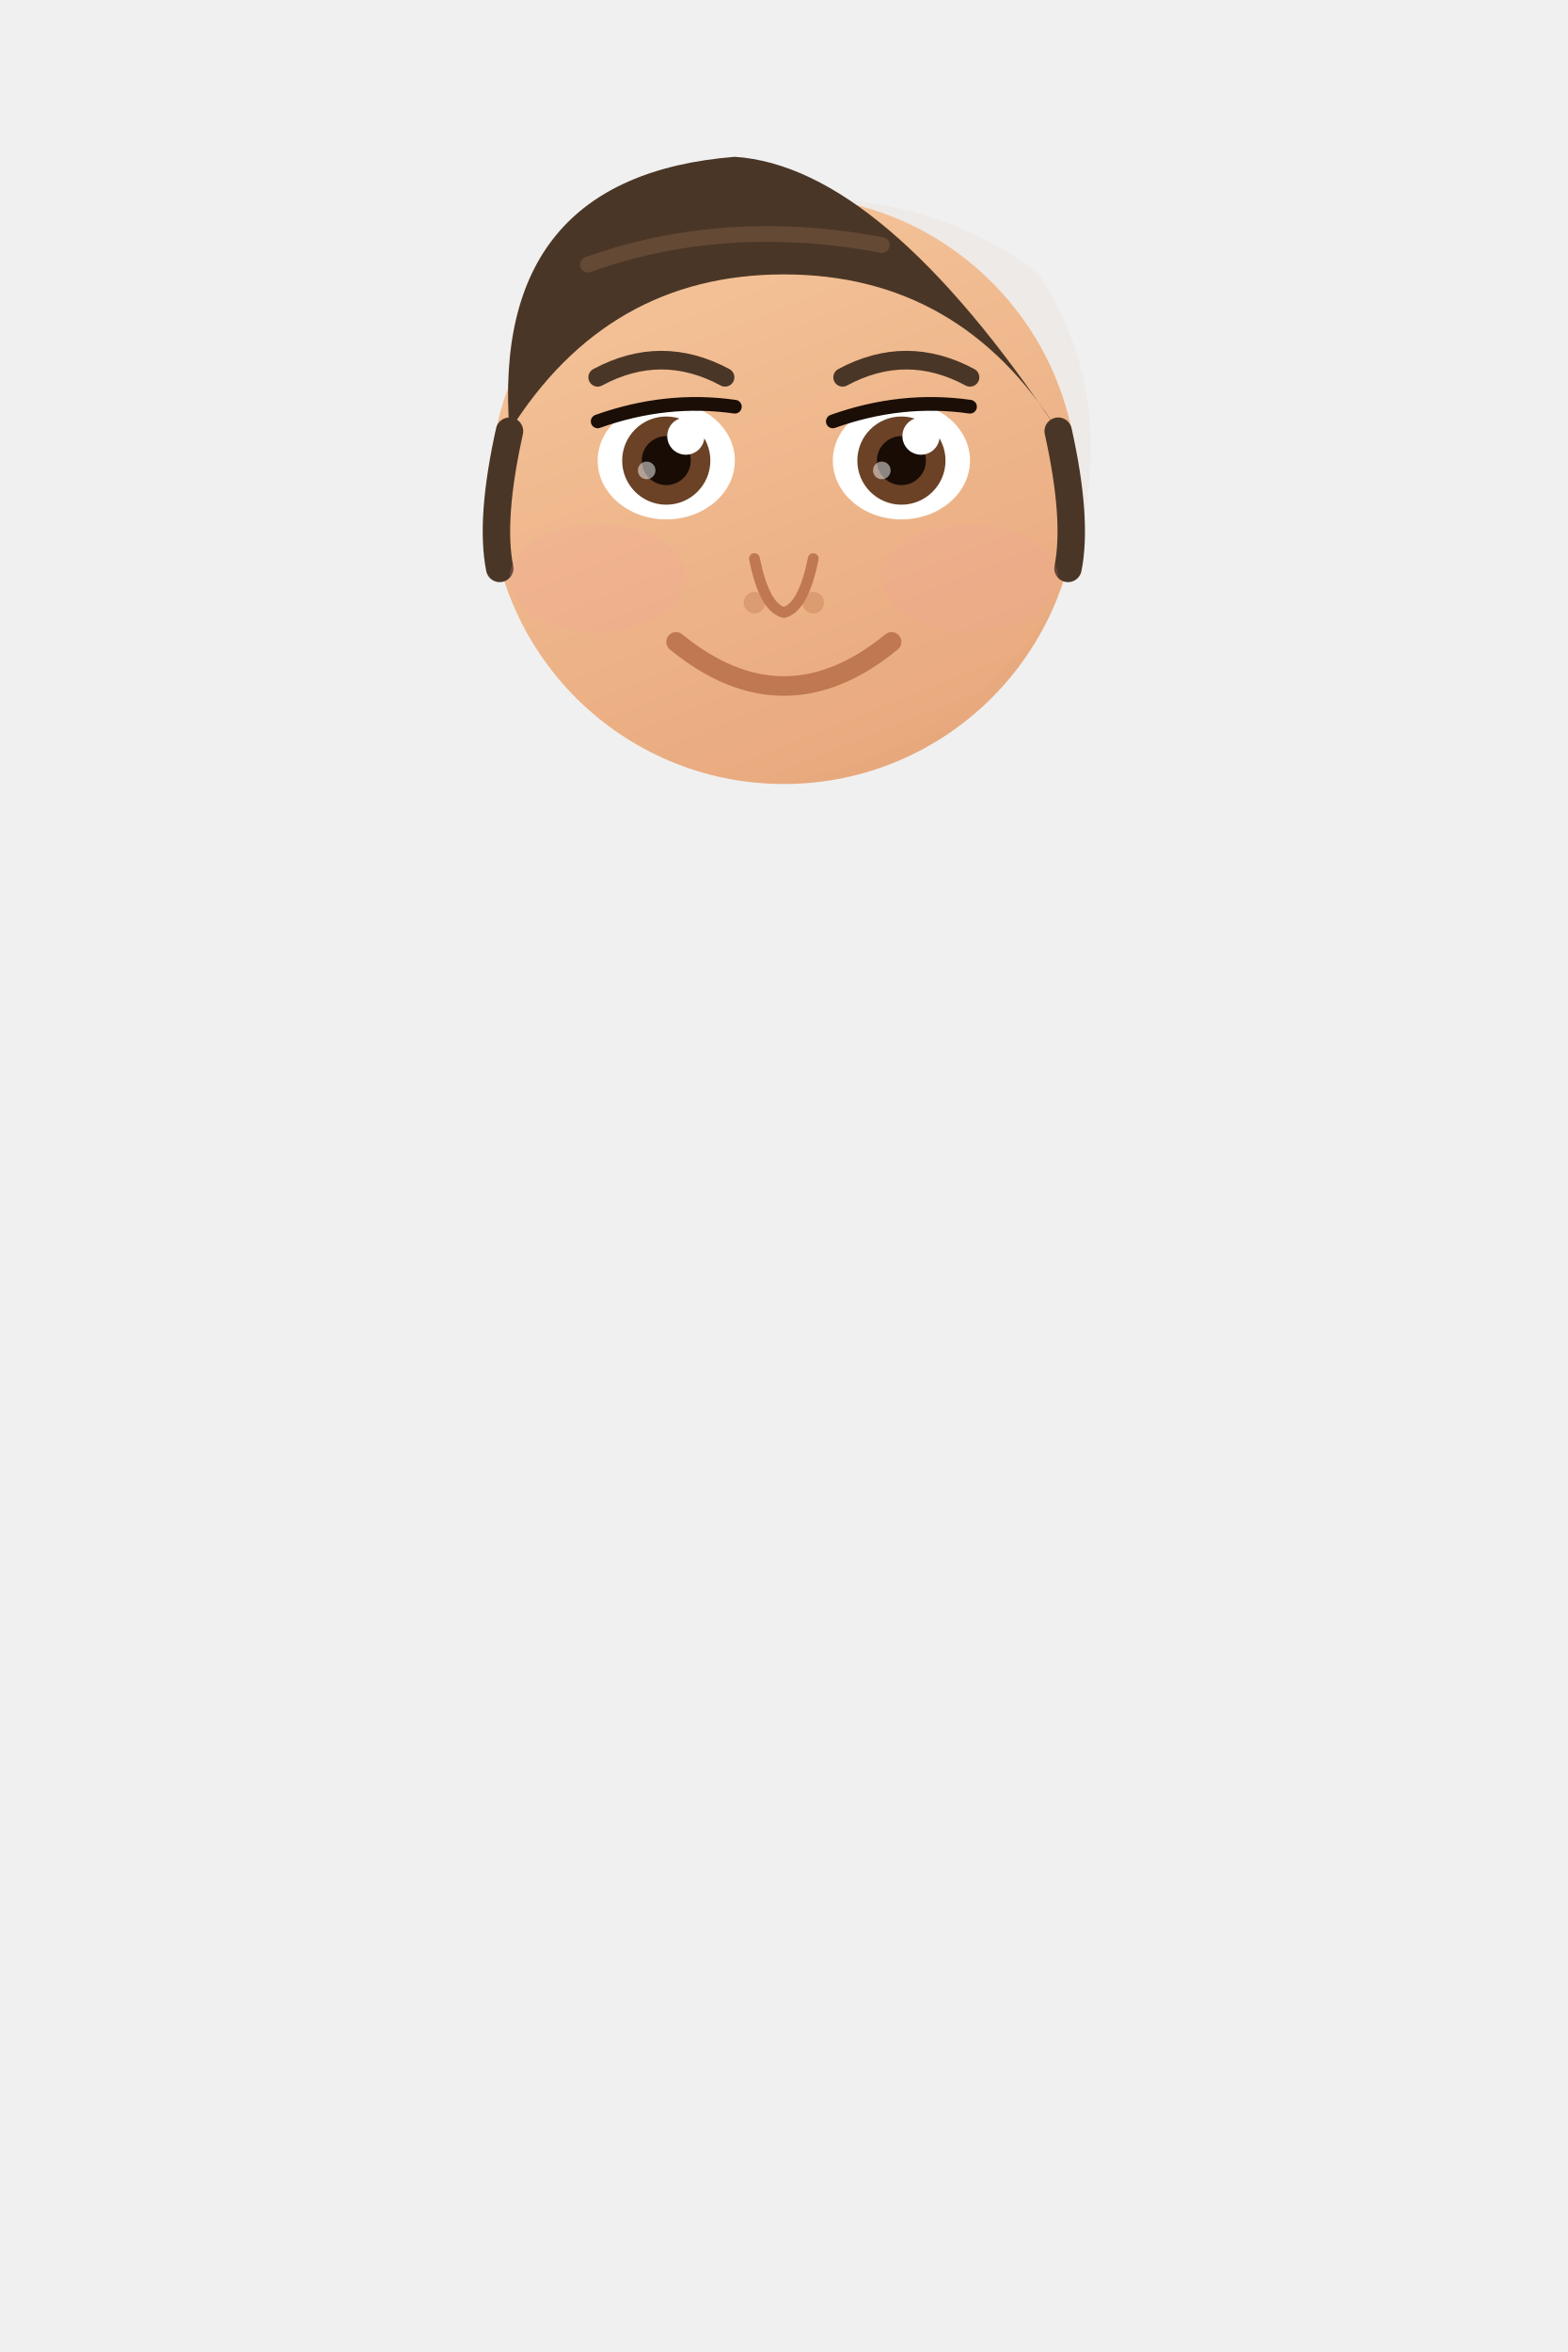
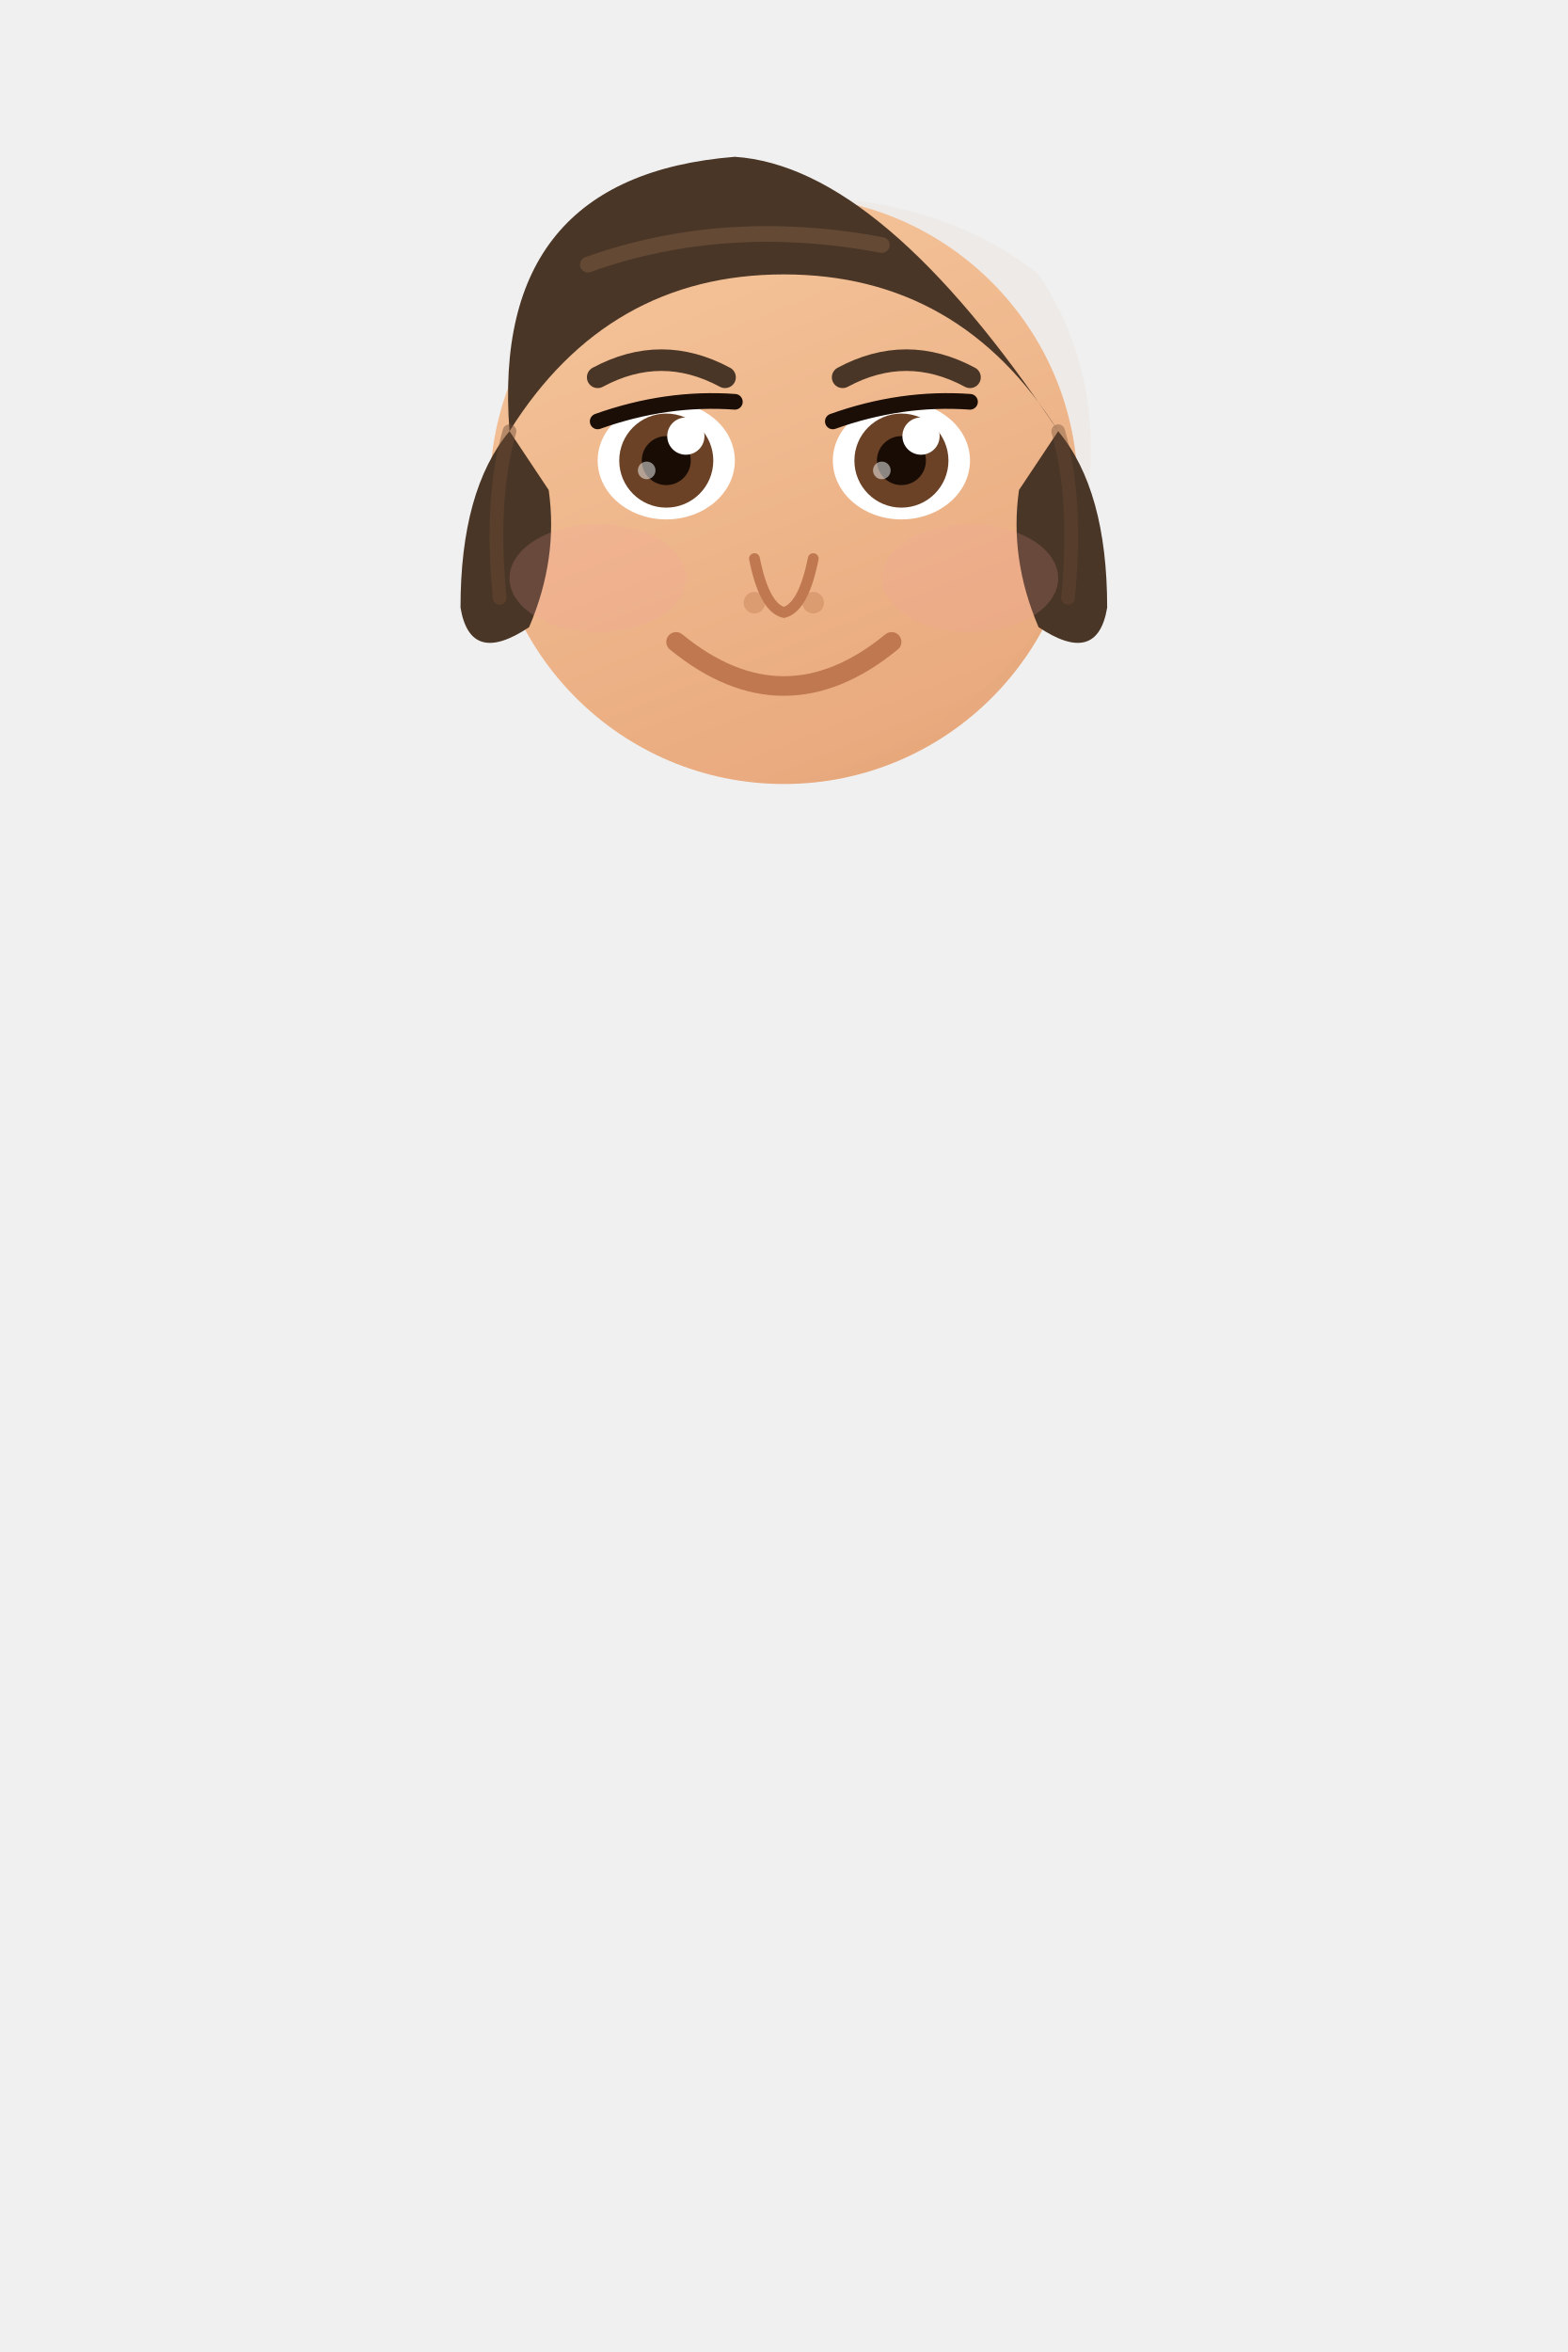
<svg xmlns="http://www.w3.org/2000/svg" viewBox="0 0 160 240">
  <defs>
    <linearGradient id="ex-sk" x1="0.3" y1="0" x2="0.7" y2="1">
      <stop offset="0%" stop-color="#F5C49A" />
      <stop offset="100%" stop-color="#E8A87C" />
    </linearGradient>
  </defs>
  <circle cx="80" cy="50" r="30" fill="url(#ex-sk)" />
  <path d="M 80 20 A 30 30 0 0 1 80 80 Q 104 74 110 56 Q 114 40 106 28 Q 96 20 80 20 Z" fill="#d4956a" opacity="0.07" />
+   <path d="M 52 44 Q 47 50 47 62 Q 48 68 54 64 Q 57 57 56 50 Z" fill="#4a3626" />
+   <path d="M 108 44 Q 113 50 113 62 Q 112 68 106 64 Q 103 57 104 50 Z" fill="#4a3626" />
  <path d="M 52 44 Q 50 18 75 16 Q 90 17 108 44 Q 98 28 80 28 Q 62 28 52 44 Z" fill="#4a3626" />
  <path d="M 60 27 Q 74 22 90 25" fill="none" stroke="#7d5c44" stroke-width="1.6" stroke-linecap="round" opacity="0.5" />
-   <path d="M 52 44 Q 50 53 51 58" stroke="#4a3626" stroke-width="2.8" fill="none" stroke-linecap="round" />
-   <path d="M 108 44 Q 110 53 109 58" stroke="#4a3626" stroke-width="2.8" fill="none" stroke-linecap="round" />
-   <path d="M 61 38.5 Q 67.5 35 74 38.5" fill="none" stroke="#4a3626" stroke-width="1.9" stroke-linecap="round" />
-   <path d="M 86 38.5 Q 92.5 35 99 38.5" fill="none" stroke="#4a3626" stroke-width="1.9" stroke-linecap="round" />
+   <path d="M 52 44 Q 50 51 51 61" fill="none" stroke="#6b4a33" stroke-width="1.4" stroke-linecap="round" opacity="0.45" />
+   <path d="M 108 44 Q 110 51 109 61" fill="none" stroke="#6b4a33" stroke-width="1.4" stroke-linecap="round" opacity="0.38" />
+   <path d="M 61 38.5 Q 67.5 35 74 38.5" fill="none" stroke="#4a3626" stroke-width="2.2" stroke-linecap="round" />
+   <path d="M 86 38.5 Q 92.5 35 99 38.5" fill="none" stroke="#4a3626" stroke-width="2.2" stroke-linecap="round" />
  <ellipse cx="68" cy="47" rx="7" ry="6" fill="white" />
  <ellipse cx="92" cy="47" rx="7" ry="6" fill="white" />
-   <circle cx="68" cy="47" r="4.5" fill="#6B4226" />
-   <circle cx="92" cy="47" r="4.5" fill="#6B4226" />
+   <circle cx="68" cy="47" r="4.8" fill="#6B4226" />
+   <circle cx="92" cy="47" r="4.8" fill="#6B4226" />
  <circle cx="68" cy="47" r="2.5" fill="#180c05" />
  <circle cx="92" cy="47" r="2.5" fill="#180c05" />
  <circle cx="70" cy="44.5" r="1.9" fill="white" />
  <circle cx="94" cy="44.5" r="1.9" fill="white" />
  <circle cx="66" cy="48" r="0.9" fill="white" opacity="0.5" />
  <circle cx="90" cy="48" r="0.9" fill="white" opacity="0.5" />
-   <path d="M 61 43 Q 68 40.5 75 41.5" fill="none" stroke="#1a0e06" stroke-width="1.4" stroke-linecap="round" />
-   <path d="M 85 43 Q 92 40.5 99 41.5" fill="none" stroke="#1a0e06" stroke-width="1.4" stroke-linecap="round" />
+   <path d="M 61 43 Q 68 40.5 75 41" fill="none" stroke="#1a0e06" stroke-width="1.6" stroke-linecap="round" />
+   <path d="M 85 43 Q 92 40.5 99 41" fill="none" stroke="#1a0e06" stroke-width="1.6" stroke-linecap="round" />
  <path d="M 77 57 Q 78 62 80 62.5 Q 82 62 83 57" fill="none" stroke="#c07850" stroke-width="1.1" stroke-linecap="round" />
  <circle cx="77" cy="61.5" r="1.1" fill="#c07850" opacity="0.38" />
  <circle cx="83" cy="61.5" r="1.1" fill="#c07850" opacity="0.38" />
  <path d="M 69 65.5 Q 80 74.5 91 65.5" stroke="#c07850" stroke-width="2" fill="none" stroke-linecap="round" />
  <ellipse cx="61" cy="59" rx="9" ry="5.5" fill="#F4A0A0" opacity="0.18" />
  <ellipse cx="99" cy="59" rx="9" ry="5.5" fill="#F4A0A0" opacity="0.18" />
</svg>
